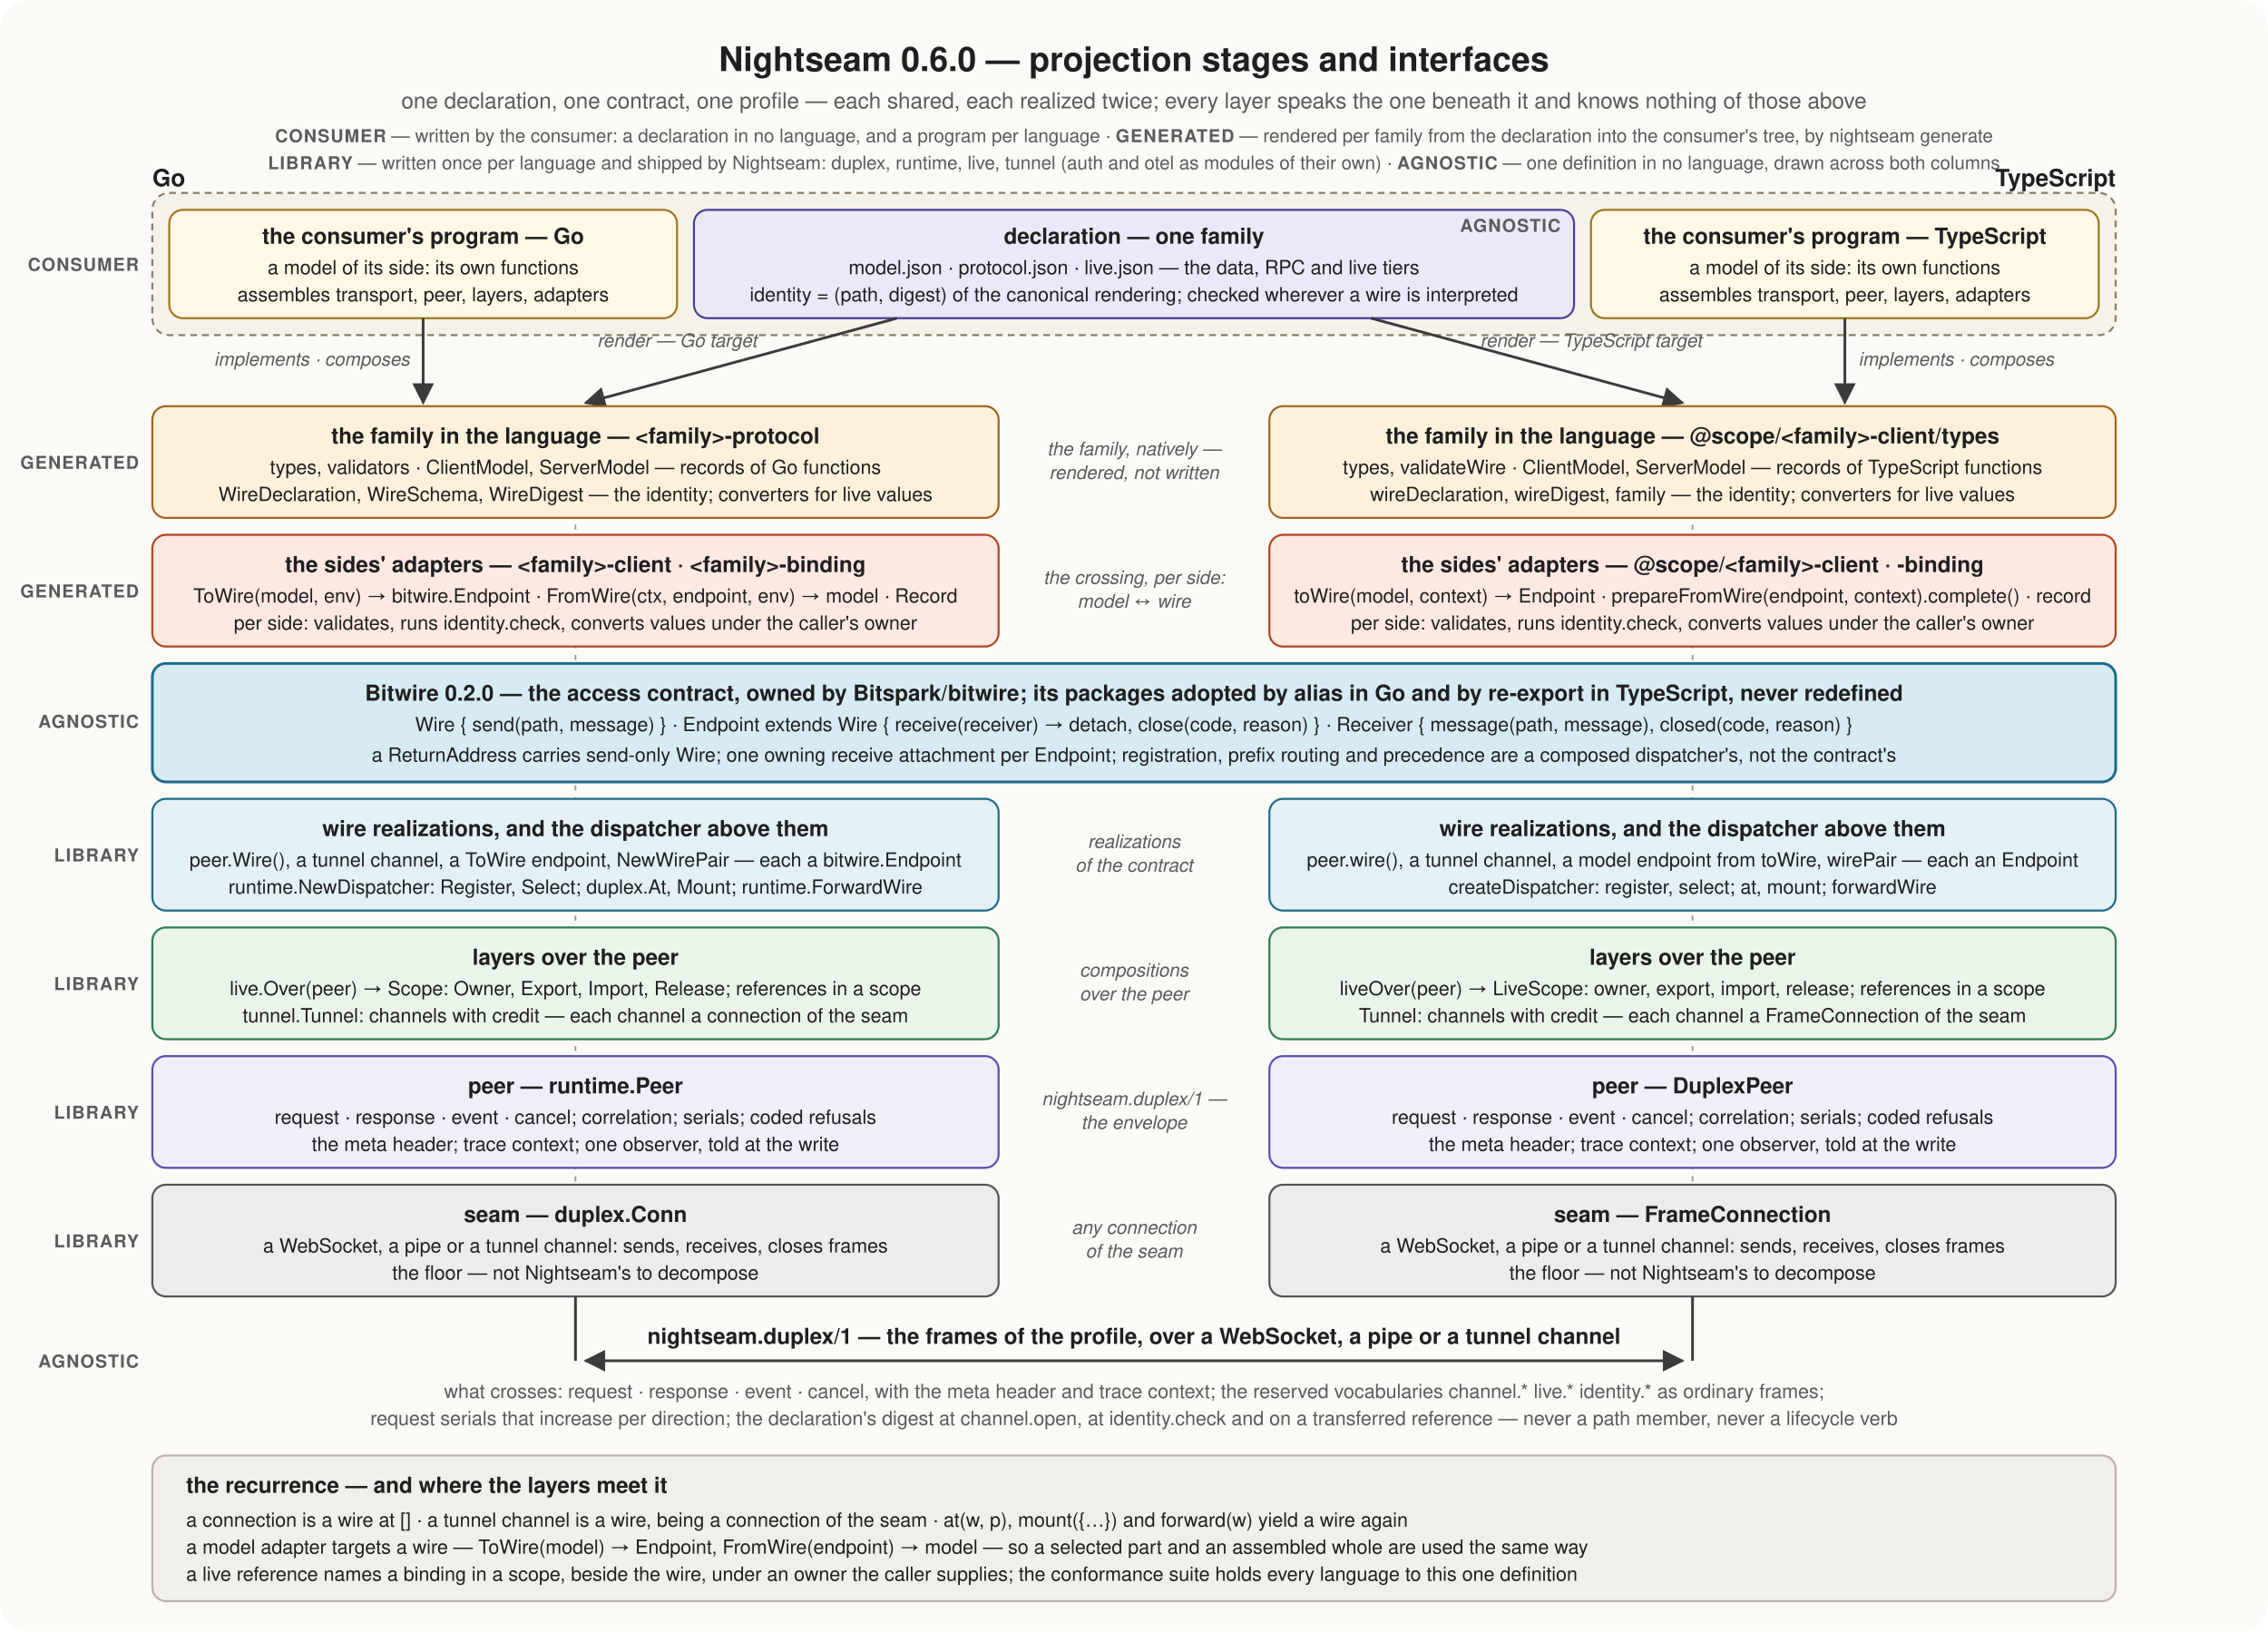
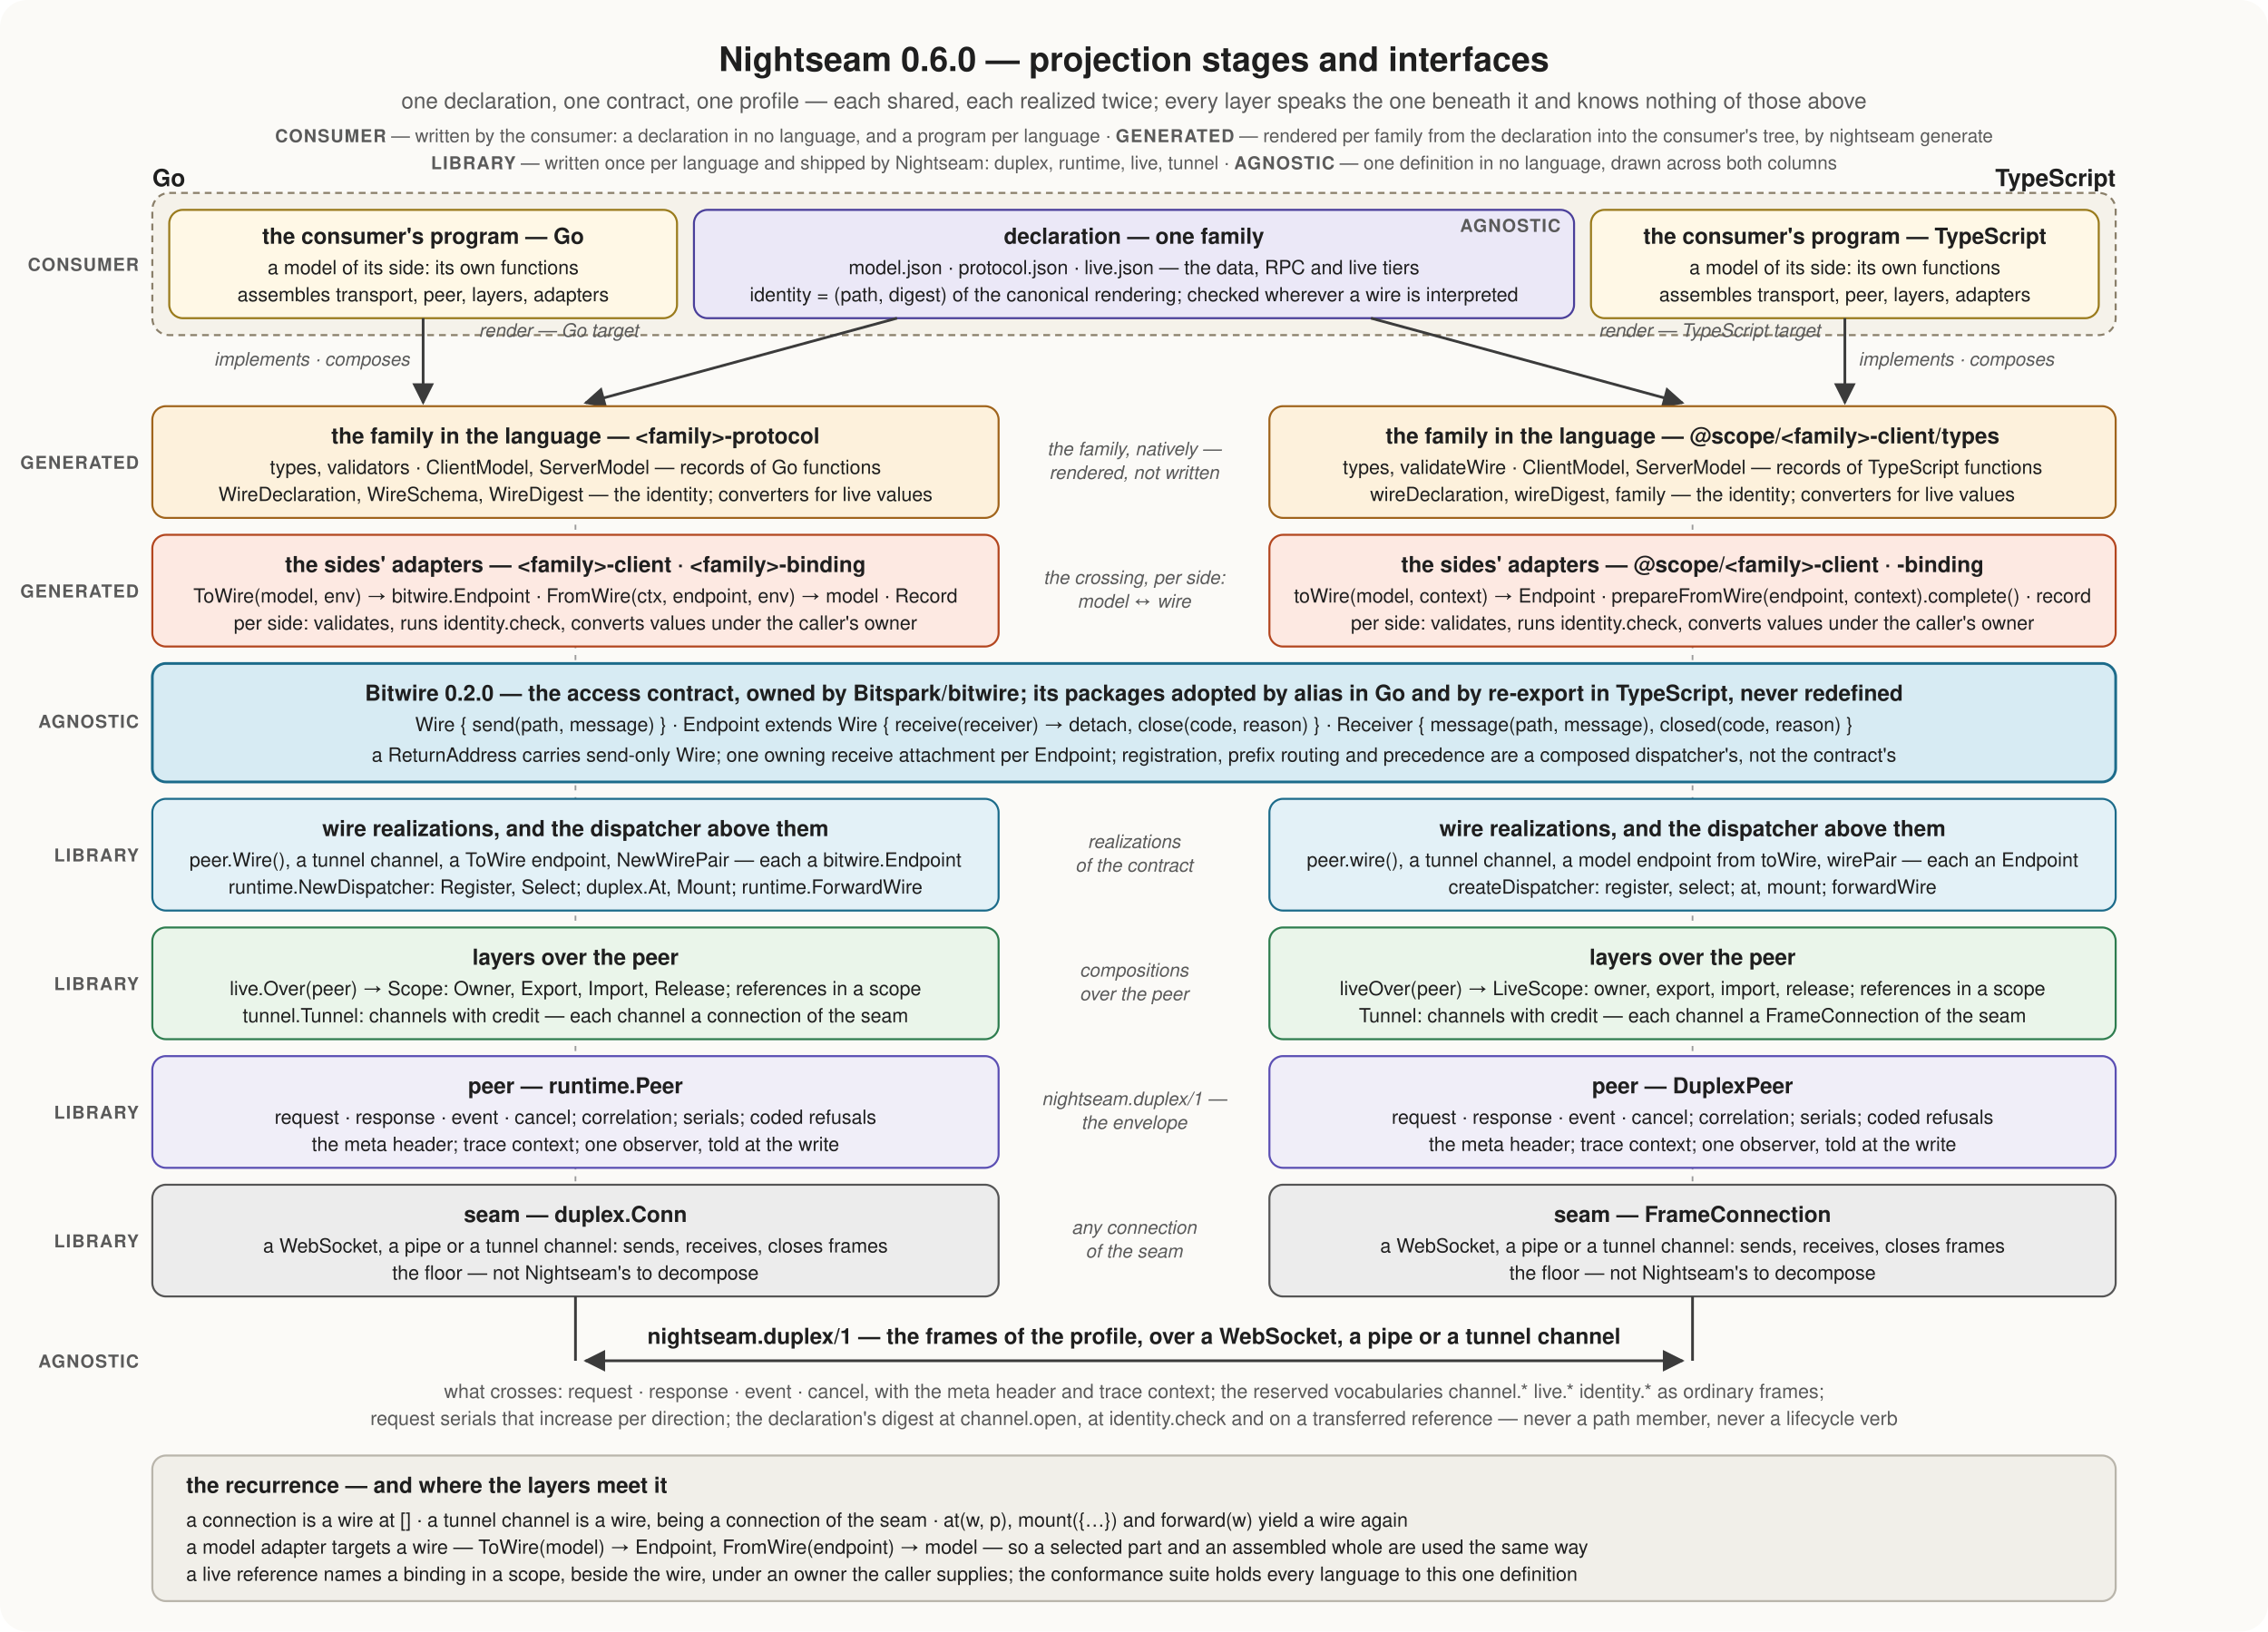
<svg xmlns="http://www.w3.org/2000/svg" viewBox="0 0 1340 964" width="1340" height="964" role="img" aria-labelledby="title desc" font-family="ui-sans-serif, system-ui, 'Segoe UI', Helvetica, Arial, sans-serif">
  <defs>
    <marker id="arrow" viewBox="0 0 10 10" refX="9" refY="5" markerWidth="8" markerHeight="8" orient="auto-start-reverse">
      <path d="M 0 0 L 10 5 L 0 10 z" fill="#3b3b3b" />
    </marker>
    <style>
      .paper { fill: #fbfaf7; }
      .t { fill: #1f1f1f; }
      .muted { fill: #5a5a5a; }
      .h1 { font-size: 20px; font-weight: 700; }
      .h2 { font-size: 13px; }
      .leg { font-size: 11px; }
      .col { font-size: 14px; font-weight: 700; }
      .l1 { font-size: 13px; font-weight: 700; }
      .l2 { font-size: 11.5px; }
      .mid { font-size: 11px; font-style: italic; }
      .tag { font-size: 10.5px; font-weight: 700; letter-spacing: 0.06em; font-style: normal; }
      .box { stroke-width: 1.2; }
      .consumer { fill: #f5f2ea; stroke: #8a7f6a; stroke-dasharray: 4 3; }
      .program { fill: #fff8e6; stroke: #9a7b1c; }
      .decl { fill: #ebe8f7; stroke: #4a3f9a; }
      .family { fill: #fdf1dc; stroke: #a0641c; }
      .adapt { fill: #fde9e2; stroke: #b3461f; }
      .contract { fill: #d7ebf3; stroke: #1c6b8a; stroke-width: 1.6; }
      .wire { fill: #e3f1f7; stroke: #1c6b8a; }
      .layer{ fill: #eaf5ea; stroke: #2e7d4f; }
      .peer { fill: #f0eef8; stroke: #5b4fb3; }
      .seam { fill: #ececec; stroke: #555; }
      .strip{ fill: #f1efe9; stroke: #b9b5ab; }
      .line { stroke: #3b3b3b; stroke-width: 1.6; fill: none; }
      .spine{ stroke: #9a9a9a; stroke-width: 1; stroke-dasharray: 3 4; }
    </style>
  </defs>
  <rect class="paper" x="0" y="0" width="1340" height="964" rx="16" />
  <text class="h1 t" x="670" y="42" text-anchor="middle">Nightseam 0.6.0 — projection stages and interfaces</text>
  <text class="h2 muted" x="670" y="64" text-anchor="middle">one declaration, one contract, one profile — each shared, each realized twice; every layer speaks the one beneath it and knows nothing of those above</text>
  <text class="leg muted" x="670" y="84" text-anchor="middle">
    <tspan class="tag">CONSUMER</tspan> — written by the consumer: a declaration in no language, and a program per language · <tspan class="tag">GENERATED</tspan> — rendered per family from the declaration into the consumer's tree, by nightseam generate</text>
  <text class="leg muted" x="670" y="100" text-anchor="middle">
-     <tspan class="tag">LIBRARY</tspan> — written once per language and shipped by Nightseam: duplex, runtime, live, tunnel (auth and otel as modules of their own) · <tspan class="tag">AGNOSTIC</tspan> — one definition in no language, drawn across both columns</text>
+     <tspan class="tag">LIBRARY</tspan> — written once per language and shipped by Nightseam: duplex, runtime, live, tunnel · <tspan class="tag">AGNOSTIC</tspan> — one definition in no language, drawn across both columns</text>
  <text class="col t" x="90" y="110">Go</text>
  <text class="col t" x="1250" y="110" text-anchor="end">TypeScript</text>
  <text class="tag muted" x="82" y="160" text-anchor="end">CONSUMER</text>
  <rect class="box consumer" x="90" y="114" width="1160" height="84" rx="10" />
  <rect class="box program" x="100" y="124" width="300" height="64" rx="8" />
  <text class="l1 t" x="250" y="144" text-anchor="middle">the consumer's program — Go</text>
  <text class="l2 t" x="250" y="162" text-anchor="middle">a model of its side: its own functions</text>
  <text class="l2 t" x="250" y="178" text-anchor="middle">assembles transport, peer, layers, adapters</text>
  <rect class="box decl" x="410" y="124" width="520" height="64" rx="8" />
  <text class="tag muted" x="922" y="137" text-anchor="end">AGNOSTIC</text>
  <text class="l1 t" x="670" y="144" text-anchor="middle">declaration — one family</text>
  <text class="l2 t" x="670" y="162" text-anchor="middle">model.json · protocol.json · live.json — the data, RPC and live tiers</text>
  <text class="l2 t" x="670" y="178" text-anchor="middle">identity = (path, digest) of the canonical rendering; checked wherever a wire is interpreted</text>
  <rect class="box program" x="940" y="124" width="300" height="64" rx="8" />
  <text class="l1 t" x="1090" y="144" text-anchor="middle">the consumer's program — TypeScript</text>
  <text class="l2 t" x="1090" y="162" text-anchor="middle">a model of its side: its own functions</text>
  <text class="l2 t" x="1090" y="178" text-anchor="middle">assembles transport, peer, layers, adapters</text>
  <line class="line" x1="530" y1="188" x2="346" y2="238" marker-end="url(#arrow)" />
  <line class="line" x1="810" y1="188" x2="994" y2="238" marker-end="url(#arrow)" />
-   <text class="mid muted" x="400" y="205" text-anchor="middle">render — Go target</text>
-   <text class="mid muted" x="940" y="205" text-anchor="middle">render — TypeScript target</text>
+   <text class="mid muted" x="330" y="199" text-anchor="middle">render — Go target</text>
+   <text class="mid muted" x="1010" y="199" text-anchor="middle">render — TypeScript target</text>
  <line class="line" x1="250" y1="188" x2="250" y2="238" marker-end="url(#arrow)" />
  <line class="line" x1="1090" y1="188" x2="1090" y2="238" marker-end="url(#arrow)" />
  <text class="mid muted" x="242" y="216" text-anchor="end">implements · composes</text>
  <text class="mid muted" x="1098" y="216">implements · composes</text>
  <line class="spine" x1="340" y1="240" x2="340" y2="766" />
  <line class="spine" x1="1000" y1="240" x2="1000" y2="766" />
  <rect class="box family" x="90" y="240" width="500" height="66" rx="8" />
  <text class="l1 t" x="340" y="262" text-anchor="middle">the family in the language — &lt;family&gt;-protocol</text>
  <text class="l2 t" x="340" y="280" text-anchor="middle">types, validators · ClientModel, ServerModel — records of Go functions</text>
  <text class="l2 t" x="340" y="296" text-anchor="middle">WireDeclaration, WireSchema, WireDigest — the identity; converters for live values</text>
  <rect class="box adapt" x="90" y="316" width="500" height="66" rx="8" />
  <text class="l1 t" x="340" y="338" text-anchor="middle">the sides' adapters — &lt;family&gt;-client · &lt;family&gt;-binding</text>
  <text class="l2 t" x="340" y="356" text-anchor="middle">ToWire(model, env) → bitwire.Endpoint · FromWire(ctx, endpoint, env) → model · Record</text>
  <text class="l2 t" x="340" y="372" text-anchor="middle">per side: validates, runs identity.check, converts values under the caller's owner</text>
  <rect class="box family" x="750" y="240" width="500" height="66" rx="8" />
  <text class="l1 t" x="1000" y="262" text-anchor="middle">the family in the language — @scope/&lt;family&gt;-client/types</text>
  <text class="l2 t" x="1000" y="280" text-anchor="middle">types, validateWire · ClientModel, ServerModel — records of TypeScript functions</text>
  <text class="l2 t" x="1000" y="296" text-anchor="middle">wireDeclaration, wireDigest, family — the identity; converters for live values</text>
  <rect class="box adapt" x="750" y="316" width="500" height="66" rx="8" />
  <text class="l1 t" x="1000" y="338" text-anchor="middle">the sides' adapters — @scope/&lt;family&gt;-client · -binding</text>
  <text class="l2 t" x="1000" y="356" text-anchor="middle">toWire(model, context) → Endpoint · prepareFromWire(endpoint, context).complete() · record</text>
  <text class="l2 t" x="1000" y="372" text-anchor="middle">per side: validates, runs identity.check, converts values under the caller's owner</text>
  <text class="tag muted" x="82" y="430" text-anchor="end">AGNOSTIC</text>
  <rect class="box contract" x="90" y="392" width="1160" height="70" rx="8" />
  <text class="l1 t" x="670" y="414" text-anchor="middle">Bitwire 0.2.0 — the access contract, owned by Bitspark/bitwire; its packages adopted by alias in Go and by re-export in TypeScript, never redefined</text>
  <text class="l2 t" x="670" y="432" text-anchor="middle">Wire { send(path, message) } · Endpoint extends Wire { receive(receiver) → detach, close(code, reason) } · Receiver { message(path, message), closed(code, reason) }</text>
  <text class="l2 t" x="670" y="450" text-anchor="middle">a ReturnAddress carries send-only Wire; one owning receive attachment per Endpoint; registration, prefix routing and precedence are a composed dispatcher's, not the contract's</text>
  <rect class="box wire" x="90" y="472" width="500" height="66" rx="8" />
  <text class="l1 t" x="340" y="494" text-anchor="middle">wire realizations, and the dispatcher above them</text>
  <text class="l2 t" x="340" y="512" text-anchor="middle">peer.Wire(), a tunnel channel, a ToWire endpoint, NewWirePair — each a bitwire.Endpoint</text>
  <text class="l2 t" x="340" y="528" text-anchor="middle">runtime.NewDispatcher: Register, Select; duplex.At, Mount; runtime.ForwardWire</text>
  <rect class="box layer" x="90" y="548" width="500" height="66" rx="8" />
  <text class="l1 t" x="340" y="570" text-anchor="middle">layers over the peer</text>
  <text class="l2 t" x="340" y="588" text-anchor="middle">live.Over(peer) → Scope: Owner, Export, Import, Release; references in a scope</text>
  <text class="l2 t" x="340" y="604" text-anchor="middle">tunnel.Tunnel: channels with credit — each channel a connection of the seam</text>
  <rect class="box peer" x="90" y="624" width="500" height="66" rx="8" />
  <text class="l1 t" x="340" y="646" text-anchor="middle">peer — runtime.Peer</text>
  <text class="l2 t" x="340" y="664" text-anchor="middle">request · response · event · cancel; correlation; serials; coded refusals</text>
  <text class="l2 t" x="340" y="680" text-anchor="middle">the meta header; trace context; one observer, told at the write</text>
  <rect class="box seam" x="90" y="700" width="500" height="66" rx="8" />
  <text class="l1 t" x="340" y="722" text-anchor="middle">seam — duplex.Conn</text>
  <text class="l2 t" x="340" y="740" text-anchor="middle">a WebSocket, a pipe or a tunnel channel: sends, receives, closes frames</text>
  <text class="l2 t" x="340" y="756" text-anchor="middle">the floor — not Nightseam's to decompose</text>
  <rect class="box wire" x="750" y="472" width="500" height="66" rx="8" />
  <text class="l1 t" x="1000" y="494" text-anchor="middle">wire realizations, and the dispatcher above them</text>
  <text class="l2 t" x="1000" y="512" text-anchor="middle">peer.wire(), a tunnel channel, a model endpoint from toWire, wirePair — each an Endpoint</text>
  <text class="l2 t" x="1000" y="528" text-anchor="middle">createDispatcher: register, select; at, mount; forwardWire</text>
  <rect class="box layer" x="750" y="548" width="500" height="66" rx="8" />
  <text class="l1 t" x="1000" y="570" text-anchor="middle">layers over the peer</text>
  <text class="l2 t" x="1000" y="588" text-anchor="middle">liveOver(peer) → LiveScope: owner, export, import, release; references in a scope</text>
  <text class="l2 t" x="1000" y="604" text-anchor="middle">Tunnel: channels with credit — each channel a FrameConnection of the seam</text>
  <rect class="box peer" x="750" y="624" width="500" height="66" rx="8" />
  <text class="l1 t" x="1000" y="646" text-anchor="middle">peer — DuplexPeer</text>
  <text class="l2 t" x="1000" y="664" text-anchor="middle">request · response · event · cancel; correlation; serials; coded refusals</text>
  <text class="l2 t" x="1000" y="680" text-anchor="middle">the meta header; trace context; one observer, told at the write</text>
  <rect class="box seam" x="750" y="700" width="500" height="66" rx="8" />
  <text class="l1 t" x="1000" y="722" text-anchor="middle">seam — FrameConnection</text>
  <text class="l2 t" x="1000" y="740" text-anchor="middle">a WebSocket, a pipe or a tunnel channel: sends, receives, closes frames</text>
  <text class="l2 t" x="1000" y="756" text-anchor="middle">the floor — not Nightseam's to decompose</text>
  <text class="tag muted" x="82" y="277" text-anchor="end">GENERATED</text>
  <text class="tag muted" x="82" y="353" text-anchor="end">GENERATED</text>
  <text class="tag muted" x="82" y="509" text-anchor="end">LIBRARY</text>
  <text class="tag muted" x="82" y="585" text-anchor="end">LIBRARY</text>
  <text class="tag muted" x="82" y="661" text-anchor="end">LIBRARY</text>
  <text class="tag muted" x="82" y="737" text-anchor="end">LIBRARY</text>
  <text class="mid muted" x="670" y="269" text-anchor="middle">the family, natively —</text>
  <text class="mid muted" x="670" y="283" text-anchor="middle">rendered, not written</text>
  <text class="mid muted" x="670" y="345" text-anchor="middle">the crossing, per side:</text>
  <text class="mid muted" x="670" y="359" text-anchor="middle">model ↔ wire</text>
  <text class="mid muted" x="670" y="501" text-anchor="middle">realizations</text>
  <text class="mid muted" x="670" y="515" text-anchor="middle">of the contract</text>
  <text class="mid muted" x="670" y="577" text-anchor="middle">compositions</text>
  <text class="mid muted" x="670" y="591" text-anchor="middle">over the peer</text>
  <text class="mid muted" x="670" y="653" text-anchor="middle">nightseam.duplex/1 —</text>
  <text class="mid muted" x="670" y="667" text-anchor="middle">the envelope</text>
  <text class="mid muted" x="670" y="729" text-anchor="middle">any connection</text>
  <text class="mid muted" x="670" y="743" text-anchor="middle">of the seam</text>
  <line class="line" x1="340" y1="766" x2="340" y2="804" />
  <line class="line" x1="1000" y1="766" x2="1000" y2="804" />
  <line class="line" x1="346" y1="804" x2="994" y2="804" marker-start="url(#arrow)" marker-end="url(#arrow)" />
  <text class="tag muted" x="82" y="808" text-anchor="end">AGNOSTIC</text>
  <text class="l1 t" x="670" y="794" text-anchor="middle">nightseam.duplex/1 — the frames of the profile, over a WebSocket, a pipe or a tunnel channel</text>
  <text class="l2 muted" x="670" y="826" text-anchor="middle">what crosses: request · response · event · cancel, with the meta header and trace context; the reserved vocabularies channel.* live.* identity.* as ordinary frames;</text>
  <text class="l2 muted" x="670" y="842" text-anchor="middle">request serials that increase per direction; the declaration's digest at channel.open, at identity.check and on a transferred reference — never a path member, never a lifecycle verb</text>
  <rect class="box strip" x="90" y="860" width="1160" height="86" rx="8" />
  <text class="l1 t" x="110" y="882">the recurrence — and where the layers meet it</text>
  <text class="l2 t" x="110" y="902">a connection is a wire at [] · a tunnel channel is a wire, being a connection of the seam · at(w, p), mount({…}) and forward(w) yield a wire again</text>
  <text class="l2 t" x="110" y="918">a model adapter targets a wire — ToWire(model) → Endpoint, FromWire(endpoint) → model — so a selected part and an assembled whole are used the same way</text>
  <text class="l2 t" x="110" y="934">a live reference names a binding in a scope, beside the wire, under an owner the caller supplies; the conformance suite holds every language to this one definition</text>
</svg>
